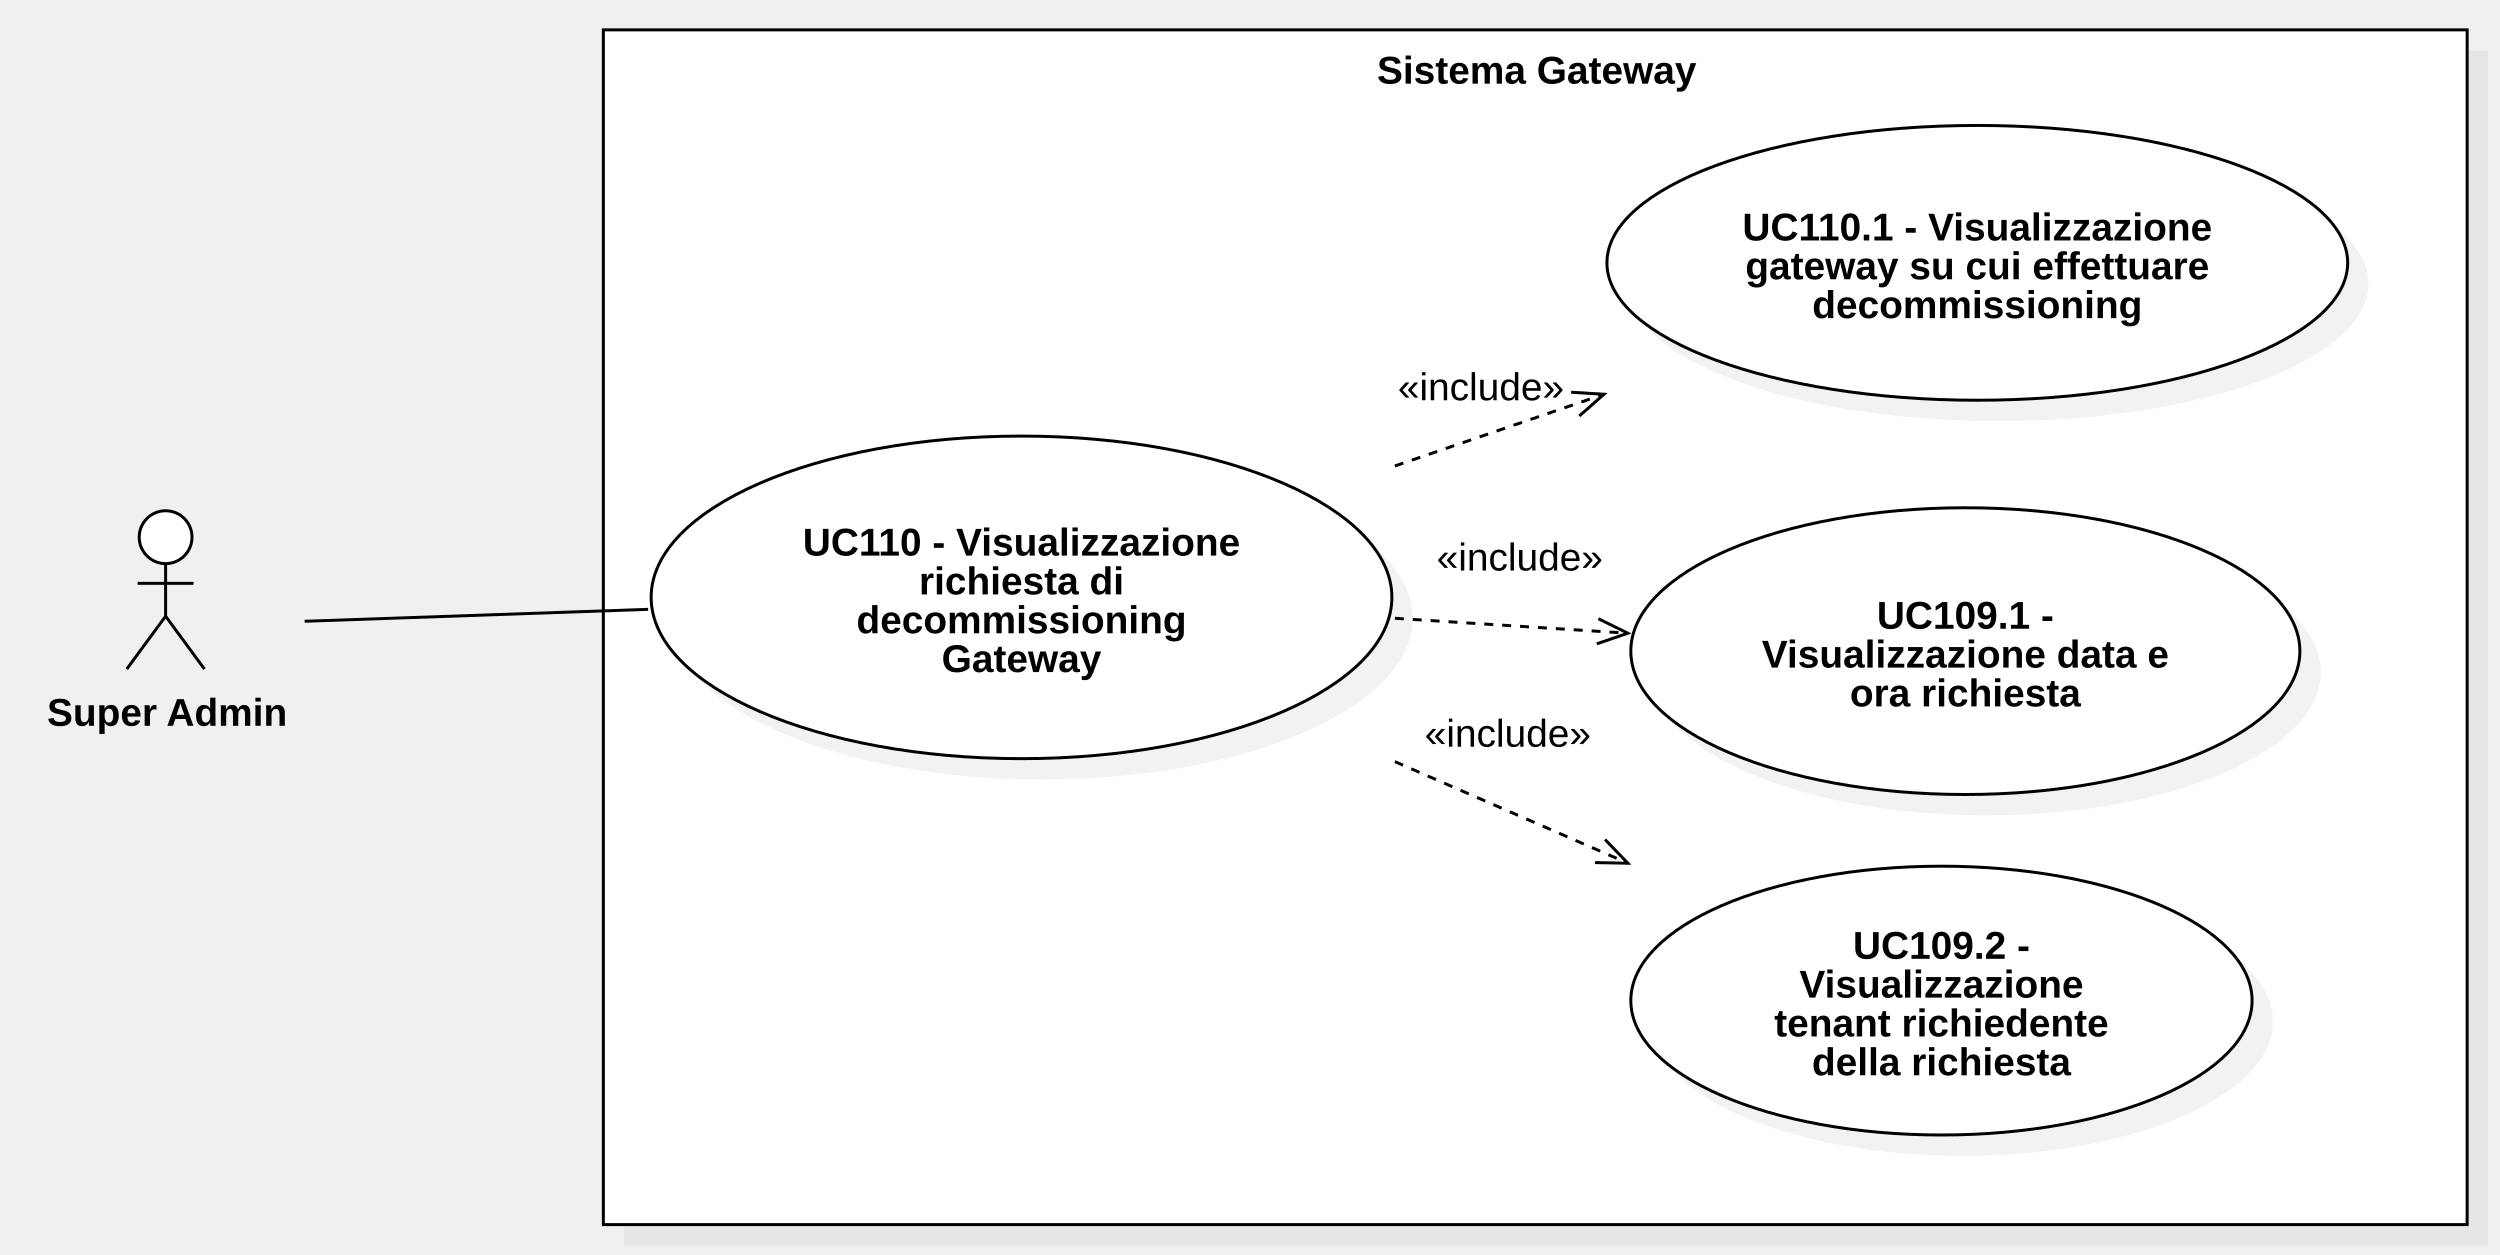
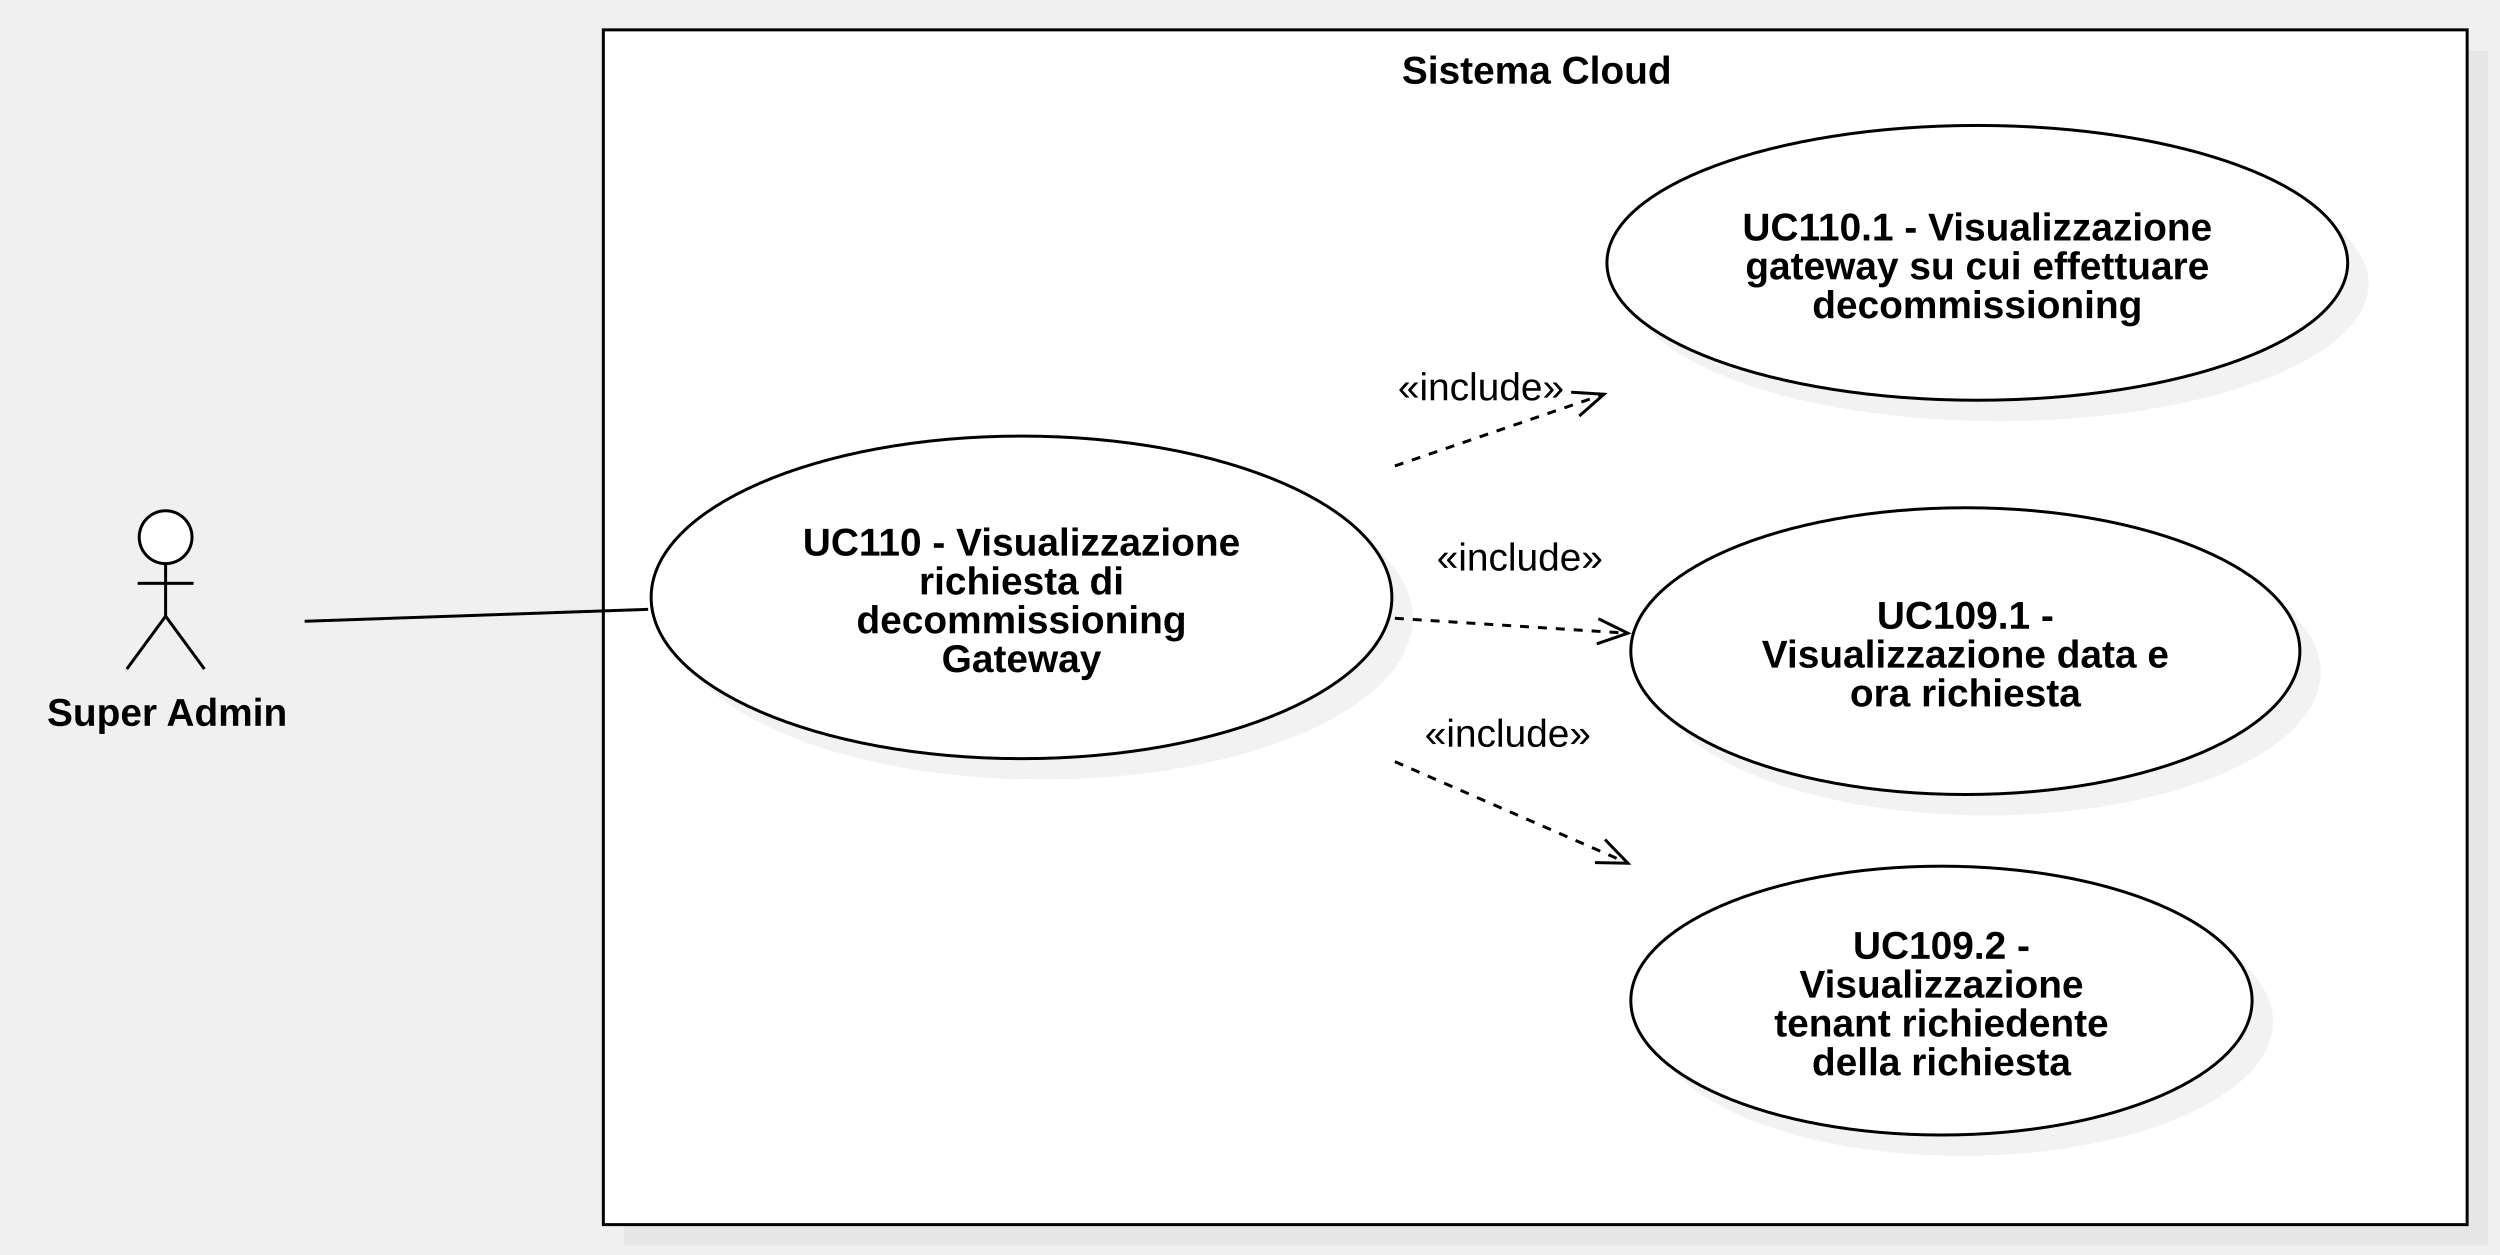
<svg xmlns="http://www.w3.org/2000/svg" version="1.1" width="837" height="420">
  <defs />
  <g>
    <g>
      <rect fill="#C0C0C0" stroke="none" x="440" y="414" width="624" height="400" transform="matrix(1 0 0 1 -231 -397)" fill-opacity="0.2" />
    </g>
    <g>
      <rect fill="#ffffff" stroke="none" x="433" y="407" width="624" height="400" transform="matrix(1 0 0 1 -231 -397)" />
    </g>
    <g>
      <path fill="none" stroke="#000000" paint-order="fill stroke markers" d=" M 202 10 L 826 10 L 826 410 L 202 410 L 202 10 Z Z" stroke-miterlimit="10" stroke-dasharray="" />
    </g>
    <g>
      <g>
        <path fill="none" stroke="none" />
-         <text fill="#000000" stroke="none" font-family="Arial" font-size="13px" font-style="normal" font-weight="bold" text-decoration="undefined" x="745.5" y="420.5" text-anchor="middle" dominant-baseline="central" transform="matrix(1 0 0 1 -231 -397)">Sistema Gateway</text>
+         <text fill="#000000" stroke="none" font-family="Arial" font-size="13px" font-style="normal" font-weight="bold" text-decoration="undefined" x="745.5" y="420.5" text-anchor="middle" dominant-baseline="central" transform="matrix(1 0 0 1 -231 -397)">Sistema Cloud</text>
      </g>
    </g>
    <g>
      <path fill="#ffffff" stroke="none" paint-order="stroke fill markers" d=" M 46.607 179.85 C 46.607 174.962 50.565 171 55.447 171 C 60.329 171 64.287 174.962 64.287 179.85 C 64.287 184.738 60.329 188.7 55.447 188.7 C 50.565 188.7 46.607 184.738 46.607 179.85 Z" />
    </g>
    <g>
      <path fill="none" stroke="#000000" paint-order="fill stroke markers" d=" M 46.607 179.85 C 46.607 174.962 50.565 171 55.447 171 C 60.329 171 64.287 174.962 64.287 179.85 C 64.287 184.738 60.329 188.7 55.447 188.7 C 50.565 188.7 46.607 184.738 46.607 179.85 Z" stroke-miterlimit="10" stroke-dasharray="" />
    </g>
    <g>
      <path fill="none" stroke="#000000" paint-order="fill stroke markers" d=" M 55.447 188.7 L 55.447 206.3" stroke-miterlimit="10" stroke-dasharray="" />
    </g>
    <g>
      <path fill="none" stroke="#000000" paint-order="fill stroke markers" d=" M 46.087 195.3 L 64.807 195.3" stroke-miterlimit="10" stroke-dasharray="" />
    </g>
    <g>
      <path fill="none" stroke="#000000" paint-order="fill stroke markers" d=" M 55.447 206.3 L 42.447 224" stroke-miterlimit="10" stroke-dasharray="" />
    </g>
    <g>
      <path fill="none" stroke="#000000" paint-order="fill stroke markers" d=" M 55.447 206.3 L 68.447 224" stroke-miterlimit="10" stroke-dasharray="" />
    </g>
    <g>
      <g>
        <path fill="none" stroke="none" />
        <text fill="#000000" stroke="none" font-family="Arial" font-size="13px" font-style="normal" font-weight="bold" text-decoration="undefined" x="286.947" y="635.5" text-anchor="middle" dominant-baseline="central" transform="matrix(1 0 0 1 -231 -397)">Super Admin</text>
      </g>
    </g>
    <g>
      <path fill="#C0C0C0" stroke="none" paint-order="stroke fill markers" d=" M 225 207 C 225 177.177 280.517 153 349 153 C 417.483 153 473 177.177 473 207 C 473 236.823 417.483 261 349 261 C 280.517 261 225 236.823 225 207 Z" fill-opacity="0.2" />
    </g>
    <g>
      <path fill="#ffffff" stroke="none" paint-order="stroke fill markers" d=" M 218 200 C 218 170.177 273.517 146 342 146 C 410.483 146 466 170.177 466 200 C 466 229.823 410.483 254 342 254 C 273.517 254 218 229.823 218 200 Z" />
    </g>
    <g>
      <path fill="none" stroke="#000000" paint-order="fill stroke markers" d=" M 218 200 C 218 170.177 273.517 146 342 146 C 410.483 146 466 170.177 466 200 C 466 229.823 410.483 254 342 254 C 273.517 254 218 229.823 218 200 Z" stroke-miterlimit="10" stroke-dasharray="" />
    </g>
    <g>
      <g>
        <path fill="none" stroke="none" />
        <text fill="#000000" stroke="none" font-family="Arial" font-size="13px" font-style="normal" font-weight="bold" text-decoration="undefined" x="573" y="578.5" text-anchor="middle" dominant-baseline="central" transform="matrix(1 0 0 1 -231 -397)">UC110  - Visualizzazione</text>
        <text fill="#000000" stroke="none" font-family="Arial" font-size="13px" font-style="normal" font-weight="bold" text-decoration="undefined" x="573" y="591.5" text-anchor="middle" dominant-baseline="central" transform="matrix(1 0 0 1 -231 -397)">richiesta di</text>
        <text fill="#000000" stroke="none" font-family="Arial" font-size="13px" font-style="normal" font-weight="bold" text-decoration="undefined" x="573" y="604.5" text-anchor="middle" dominant-baseline="central" transform="matrix(1 0 0 1 -231 -397)">decommissioning</text>
        <text fill="#000000" stroke="none" font-family="Arial" font-size="13px" font-style="normal" font-weight="bold" text-decoration="undefined" x="573" y="617.5" text-anchor="middle" dominant-baseline="central" transform="matrix(1 0 0 1 -231 -397)">Gateway</text>
      </g>
    </g>
    <g>
      <path fill="none" stroke="#000000" paint-order="fill stroke markers" d=" M 467 156 L 537 132" stroke-miterlimit="10" stroke-dasharray="3" />
    </g>
    <g>
      <path fill="none" stroke="#000000" paint-order="fill stroke markers" d=" M 528.752 139.278 L 537 132 L 526.021 131.314" stroke-miterlimit="10" stroke-dasharray="" />
    </g>
    <g>
      <rect fill="#ffffff" stroke="none" x="699" y="520" width="55.656" height="13" transform="matrix(1 0 0 1 -231 -397)" />
    </g>
    <g>
      <g>
        <path fill="none" stroke="none" />
        <text fill="#000000" stroke="none" font-family="Arial" font-size="13px" font-style="normal" font-weight="normal" text-decoration="undefined" x="726.828" y="526.5" text-anchor="middle" dominant-baseline="central" transform="matrix(1 0 0 1 -231 -397)">«include»</text>
      </g>
    </g>
    <g>
      <path fill="none" stroke="#000000" paint-order="fill stroke markers" d=" M 467 207 L 545 212" stroke-miterlimit="10" stroke-dasharray="3" />
    </g>
    <g>
      <path fill="none" stroke="#000000" paint-order="fill stroke markers" d=" M 534.589 215.551 L 545 212 L 535.127 207.149" stroke-miterlimit="10" stroke-dasharray="" />
    </g>
    <g>
      <rect fill="#ffffff" stroke="none" x="712" y="577" width="55.656" height="13" transform="matrix(1 0 0 1 -231 -397)" />
    </g>
    <g>
      <g>
        <path fill="none" stroke="none" />
        <text fill="#000000" stroke="none" font-family="Arial" font-size="13px" font-style="normal" font-weight="normal" text-decoration="undefined" x="739.828" y="583.5" text-anchor="middle" dominant-baseline="central" transform="matrix(1 0 0 1 -231 -397)">«include»</text>
      </g>
    </g>
    <g>
      <path fill="none" stroke="#000000" paint-order="fill stroke markers" d=" M 467 255 L 545 289" stroke-miterlimit="10" stroke-dasharray="3" />
    </g>
    <g>
      <path fill="none" stroke="#000000" paint-order="fill stroke markers" d=" M 534.002 288.798 L 545 289 L 537.366 281.08" stroke-miterlimit="10" stroke-dasharray="" />
    </g>
    <g>
      <rect fill="#ffffff" stroke="none" x="708" y="636" width="55.656" height="13" transform="matrix(1 0 0 1 -231 -397)" />
    </g>
    <g>
      <g>
        <path fill="none" stroke="none" />
        <text fill="#000000" stroke="none" font-family="Arial" font-size="13px" font-style="normal" font-weight="normal" text-decoration="undefined" x="735.828" y="642.5" text-anchor="middle" dominant-baseline="central" transform="matrix(1 0 0 1 -231 -397)">«include»</text>
      </g>
    </g>
    <g>
      <path fill="none" stroke="#000000" paint-order="fill stroke markers" d=" M 102 208 L 217 204" stroke-miterlimit="10" stroke-dasharray="" />
    </g>
    <g>
      <path fill="#C0C0C0" stroke="none" paint-order="stroke fill markers" d=" M 553 342 C 553 317.147 599.562 297 657 297 C 714.438 297 761 317.147 761 342 C 761 366.853 714.438 387 657 387 C 599.562 387 553 366.853 553 342 Z" fill-opacity="0.2" />
    </g>
    <g>
      <path fill="#ffffff" stroke="none" paint-order="stroke fill markers" d=" M 546 335 C 546 310.147 592.562 290 650 290 C 707.438 290 754 310.147 754 335 C 754 359.853 707.438 380 650 380 C 592.562 380 546 359.853 546 335 Z" />
    </g>
    <g>
      <path fill="none" stroke="#000000" paint-order="fill stroke markers" d=" M 546 335 C 546 310.147 592.562 290 650 290 C 707.438 290 754 310.147 754 335 C 754 359.853 707.438 380 650 380 C 592.562 380 546 359.853 546 335 Z" stroke-miterlimit="10" stroke-dasharray="" />
    </g>
    <g>
      <g>
        <path fill="none" stroke="none" />
        <text fill="#000000" stroke="none" font-family="Arial" font-size="13px" font-style="normal" font-weight="bold" text-decoration="undefined" x="881" y="713.5" text-anchor="middle" dominant-baseline="central" transform="matrix(1 0 0 1 -231 -397)">UC109.2  -</text>
        <text fill="#000000" stroke="none" font-family="Arial" font-size="13px" font-style="normal" font-weight="bold" text-decoration="undefined" x="881" y="726.5" text-anchor="middle" dominant-baseline="central" transform="matrix(1 0 0 1 -231 -397)">Visualizzazione</text>
        <text fill="#000000" stroke="none" font-family="Arial" font-size="13px" font-style="normal" font-weight="bold" text-decoration="undefined" x="881" y="739.5" text-anchor="middle" dominant-baseline="central" transform="matrix(1 0 0 1 -231 -397)">tenant richiedente</text>
        <text fill="#000000" stroke="none" font-family="Arial" font-size="13px" font-style="normal" font-weight="bold" text-decoration="undefined" x="881" y="752.5" text-anchor="middle" dominant-baseline="central" transform="matrix(1 0 0 1 -231 -397)">della richiesta</text>
      </g>
    </g>
    <g>
      <path fill="#C0C0C0" stroke="none" paint-order="stroke fill markers" d=" M 553 225 C 553 198.49 603.144 177 665 177 C 726.856 177 777 198.49 777 225 C 777 251.51 726.856 273 665 273 C 603.144 273 553 251.51 553 225 Z" fill-opacity="0.2" />
    </g>
    <g>
      <path fill="#ffffff" stroke="none" paint-order="stroke fill markers" d=" M 546 218 C 546 191.49 596.144 170 658 170 C 719.856 170 770 191.49 770 218 C 770 244.51 719.856 266 658 266 C 596.144 266 546 244.51 546 218 Z" />
    </g>
    <g>
      <path fill="none" stroke="#000000" paint-order="fill stroke markers" d=" M 546 218 C 546 191.49 596.144 170 658 170 C 719.856 170 770 191.49 770 218 C 770 244.51 719.856 266 658 266 C 596.144 266 546 244.51 546 218 Z" stroke-miterlimit="10" stroke-dasharray="" />
    </g>
    <g>
      <g>
        <path fill="none" stroke="none" />
        <text fill="#000000" stroke="none" font-family="Arial" font-size="13px" font-style="normal" font-weight="bold" text-decoration="undefined" x="889" y="603" text-anchor="middle" dominant-baseline="central" transform="matrix(1 0 0 1 -231 -397)">UC109.1  -</text>
        <text fill="#000000" stroke="none" font-family="Arial" font-size="13px" font-style="normal" font-weight="bold" text-decoration="undefined" x="889" y="616" text-anchor="middle" dominant-baseline="central" transform="matrix(1 0 0 1 -231 -397)">Visualizzazione data e</text>
        <text fill="#000000" stroke="none" font-family="Arial" font-size="13px" font-style="normal" font-weight="bold" text-decoration="undefined" x="889" y="629" text-anchor="middle" dominant-baseline="central" transform="matrix(1 0 0 1 -231 -397)">ora richiesta</text>
      </g>
    </g>
    <g>
      <path fill="#C0C0C0" stroke="none" paint-order="stroke fill markers" d=" M 545 95 C 545 69.595 600.517 49 669 49 C 737.483 49 793 69.595 793 95 C 793 120.405 737.483 141 669 141 C 600.517 141 545 120.405 545 95 Z" fill-opacity="0.2" />
    </g>
    <g>
      <path fill="#ffffff" stroke="none" paint-order="stroke fill markers" d=" M 538 88 C 538 62.595 593.517 42 662 42 C 730.483 42 786 62.595 786 88 C 786 113.405 730.483 134 662 134 C 593.517 134 538 113.405 538 88 Z" />
    </g>
    <g>
      <path fill="none" stroke="#000000" paint-order="fill stroke markers" d=" M 538 88 C 538 62.595 593.517 42 662 42 C 730.483 42 786 62.595 786 88 C 786 113.405 730.483 134 662 134 C 593.517 134 538 113.405 538 88 Z" stroke-miterlimit="10" stroke-dasharray="" />
    </g>
    <g>
      <g>
        <path fill="none" stroke="none" />
        <text fill="#000000" stroke="none" font-family="Arial" font-size="13px" font-style="normal" font-weight="bold" text-decoration="undefined" x="893" y="473" text-anchor="middle" dominant-baseline="central" transform="matrix(1 0 0 1 -231 -397)">UC110.1  - Visualizzazione</text>
        <text fill="#000000" stroke="none" font-family="Arial" font-size="13px" font-style="normal" font-weight="bold" text-decoration="undefined" x="893" y="486" text-anchor="middle" dominant-baseline="central" transform="matrix(1 0 0 1 -231 -397)">gateway su cui effettuare</text>
        <text fill="#000000" stroke="none" font-family="Arial" font-size="13px" font-style="normal" font-weight="bold" text-decoration="undefined" x="893" y="499" text-anchor="middle" dominant-baseline="central" transform="matrix(1 0 0 1 -231 -397)">decommissioning</text>
      </g>
    </g>
  </g>
</svg>
